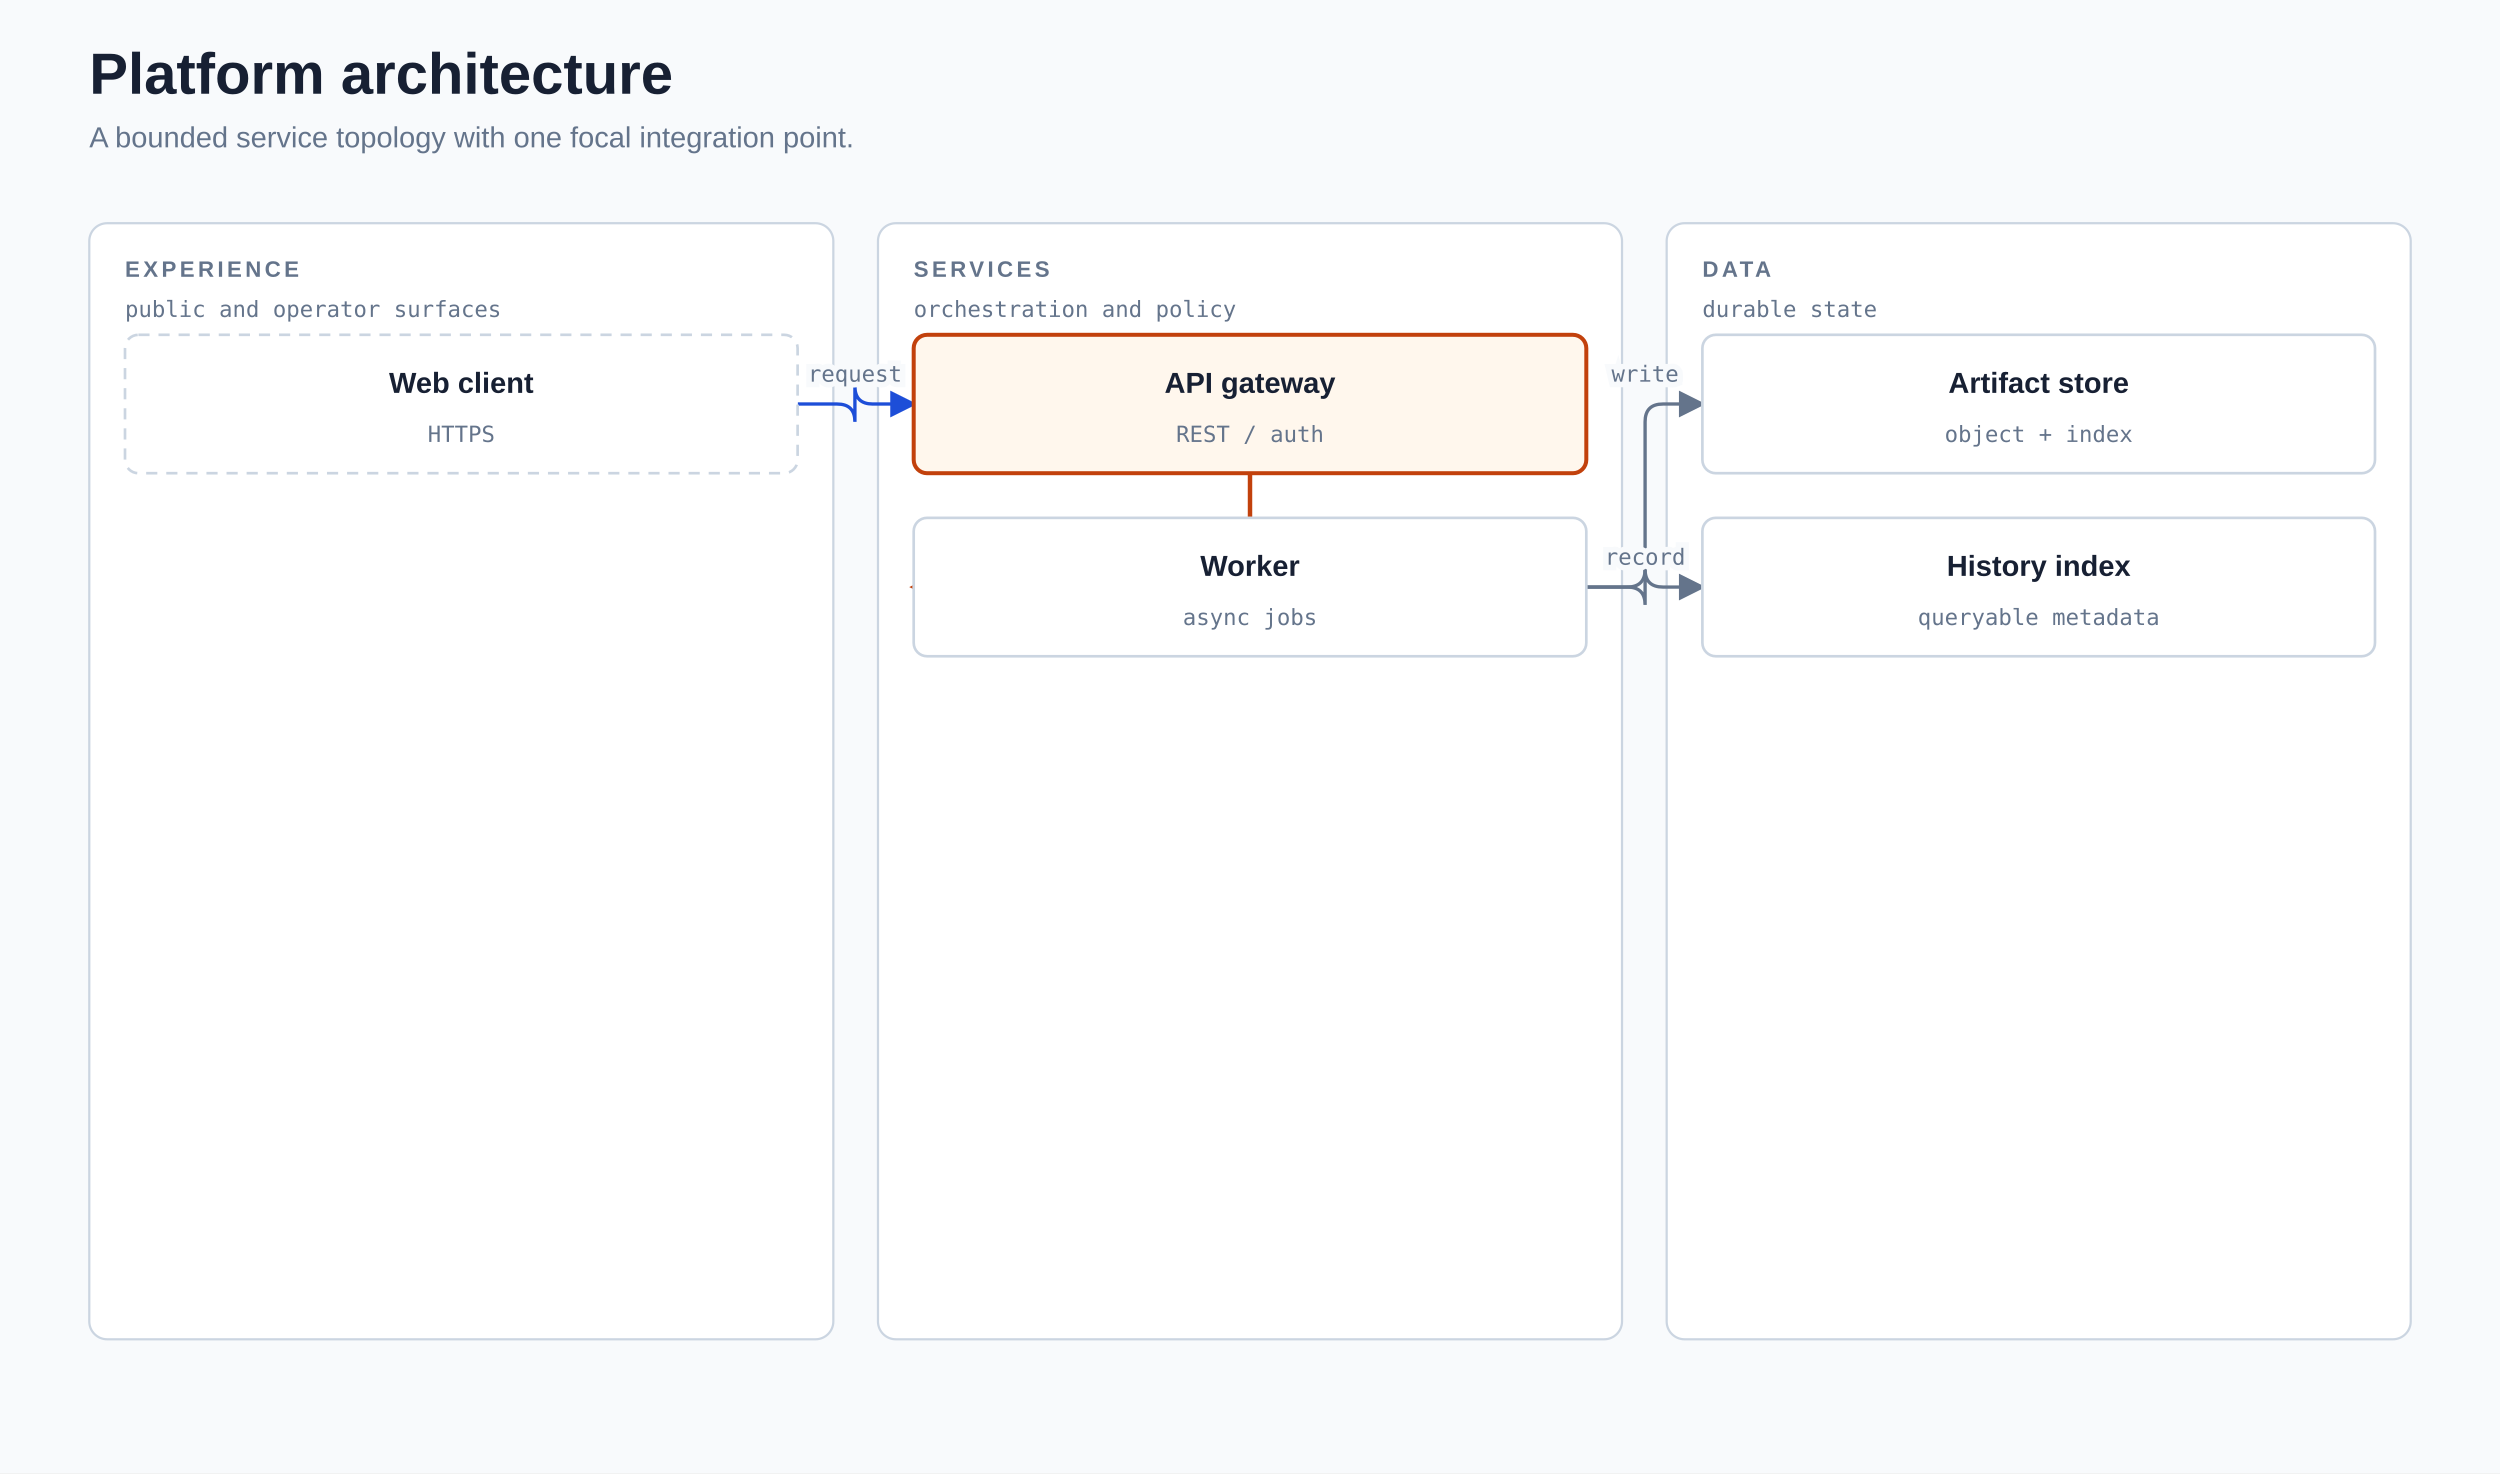
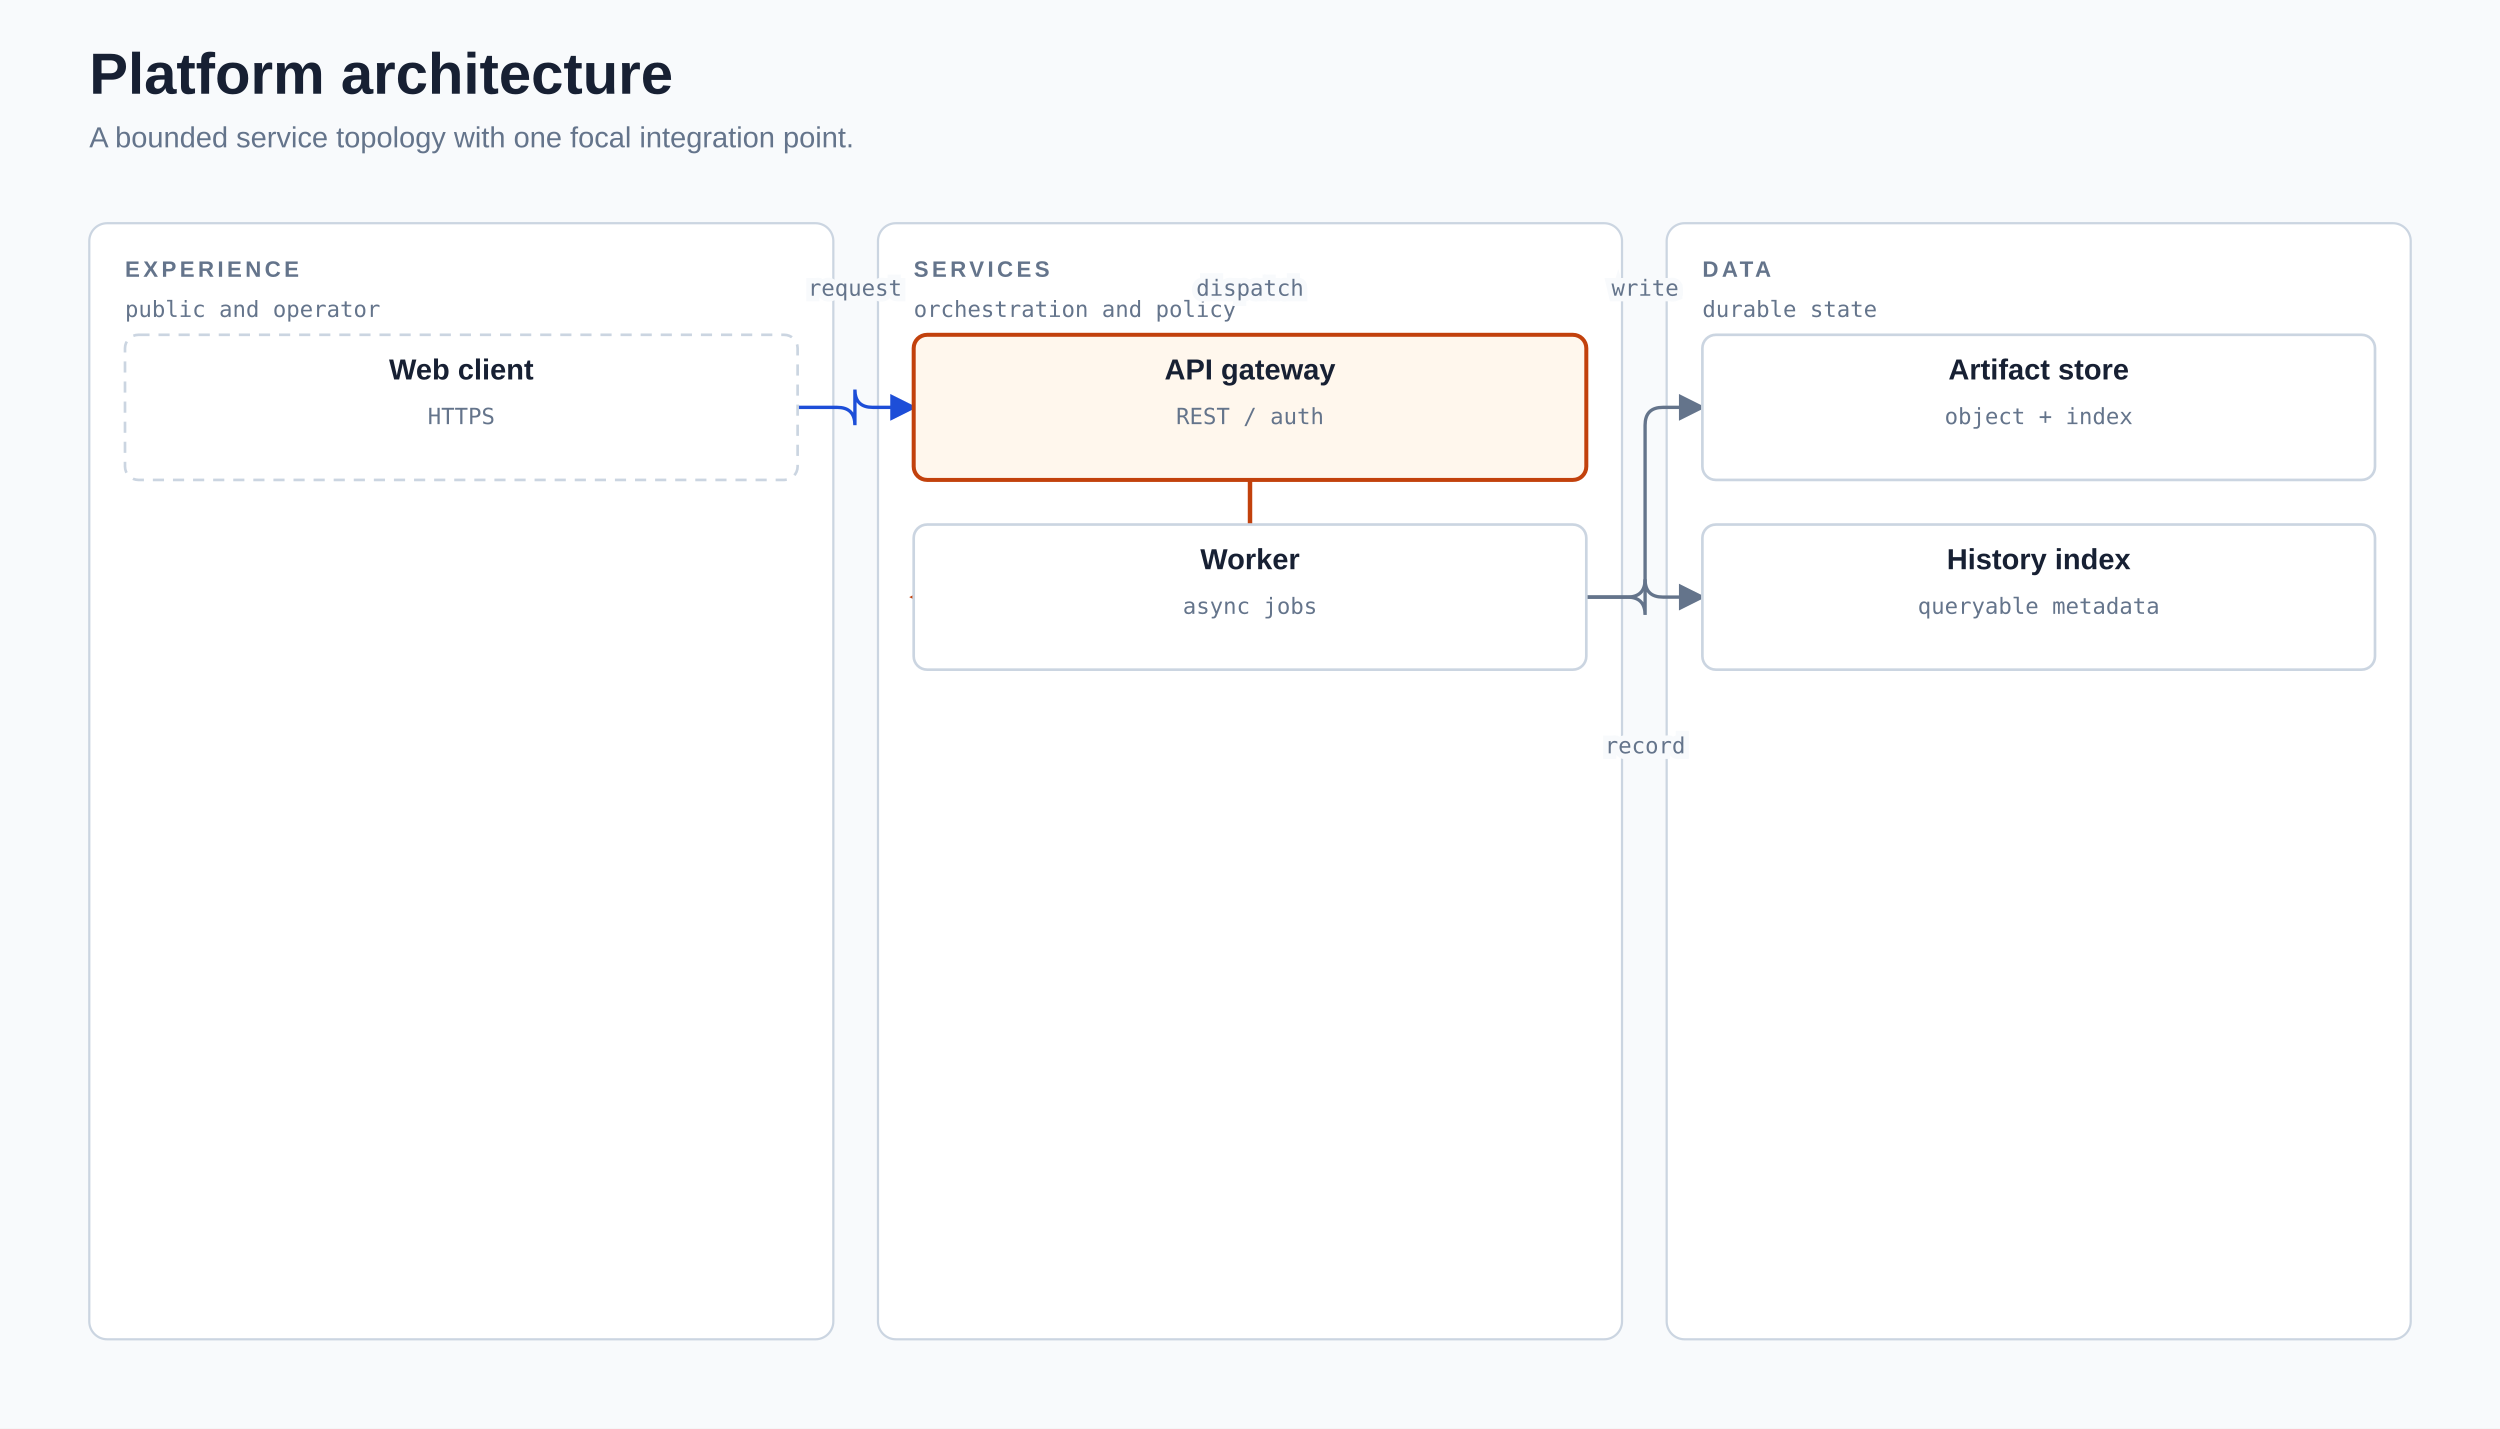
- <svg xmlns="http://www.w3.org/2000/svg" width="1120" height="660" viewBox="0 0 1120 660" role="img" aria-labelledby="notemd-gallery-architecture-platform-title notemd-gallery-architecture-platform-desc" data-notemd-renderer="notemd-reference-layouts@1.0.0">
+ <svg xmlns="http://www.w3.org/2000/svg" width="1120" height="640" viewBox="0 0 1120 640" role="img" aria-labelledby="notemd-gallery-architecture-platform-title notemd-gallery-architecture-platform-desc" data-notemd-renderer="notemd-reference-layouts@1.1.0" data-layout-safety="notemd-layout-safety@1.0.0">
  <style>
        .ref-canvas { fill: #f8fafc; }
        .ref-title { fill: #172033; font: 700 26px "Segoe UI", Arial, sans-serif; }
        .ref-summary { fill: #64748b; font: 13px "Segoe UI", Arial, sans-serif; }
        .ref-zone { fill: #ffffff; stroke: #cbd5e1; stroke-width: 1; }
        .ref-zone-label { fill: #64748b; font: 700 10px "Segoe UI", Arial, sans-serif; letter-spacing: 1.5px; }
        .ref-node { fill: #ffffff; stroke: #cbd5e1; stroke-width: 1.2; }
        .ref-node.focal { fill: #fff7ed; stroke: #c2410c; stroke-width: 1.8; }
        .ref-node.external { stroke-dasharray: 5 4; }
        .ref-node-label { fill: #172033; font: 600 13px "Segoe UI", Arial, sans-serif; }
+         .ref-header-label { fill: #ffffff; font: 600 11px "Segoe UI", Arial, sans-serif; }
        .ref-node-sub { fill: #64748b; font: 10px Consolas, monospace; }
        .ref-edge { fill: none; stroke: #64748b; stroke-width: 1.5; }
        .ref-edge.accent { stroke: #c2410c; stroke-width: 2; marker-end: url(#notemd-reference-arrow-accent); }
        .ref-edge.link { stroke: #1d4ed8; marker-end: url(#notemd-reference-arrow-link); }
        .ref-edge.trigger { stroke-dasharray: 5 4; }
        .ref-edge.dashed { stroke-dasharray: 5 4; }
        .ref-edge-label { fill: #64748b; font: 10px Consolas, monospace; paint-order: stroke; stroke: #f8fafc; stroke-width: 5px; }
        .ref-axis { stroke: #cbd5e1; stroke-width: 1; }
        .ref-axis-label { fill: #64748b; font: 10px Consolas, monospace; }
        .ref-chip { fill: #e2e8f0; stroke: #cbd5e1; stroke-width: .7; }
        .ref-chip-text { fill: #172033; font: 700 8px Consolas, monospace; }
        .ref-focal-fill { fill: #fff7ed; stroke: #c2410c; stroke-width: 1.8; }
        .ref-caption { fill: #64748b; font: 10px Consolas, monospace; letter-spacing: .8px; }
    </style>
  <defs>
    <marker id="notemd-reference-arrow" markerWidth="8" markerHeight="8" refX="7" refY="4" orient="auto">
      <path d="M0 0 L8 4 L0 8 Z" fill="#64748b" />
    </marker>
    <marker id="notemd-reference-arrow-accent" markerWidth="8" markerHeight="8" refX="7" refY="4" orient="auto">
      <path d="M0 0 L8 4 L0 8 Z" fill="#c2410c" />
    </marker>
    <marker id="notemd-reference-arrow-link" markerWidth="8" markerHeight="8" refX="7" refY="4" orient="auto">
      <path d="M0 0 L8 4 L0 8 Z" fill="#1d4ed8" />
    </marker>
  </defs>
-   <rect class="ref-canvas" x="0" y="0" width="1120" height="660" />
-   <text class="ref-title" x="40" y="42">Platform architecture</text>
-   <text class="ref-summary" x="40" y="66">A bounded service topology with one focal integration point.</text>
+   <rect class="ref-canvas" x="0" y="0" width="1120" height="640" />
+   <text x="40" y="42" text-anchor="start" class="ref-title" data-layout-safety="notemd-layout-safety@1.0.0">
+     <tspan x="40" dy="0">Platform architecture</tspan>
+   </text>
+   <text x="40" y="66" text-anchor="start" class="ref-summary" data-layout-safety="notemd-layout-safety@1.0.0">
+     <tspan x="40" dy="0">A bounded service topology with one focal integration point.</tspan>
+   </text>
  <g id="reference-zone-experience">
    <rect class="ref-zone" x="40" y="100" width="333.333" height="500" rx="8" />
    <text class="ref-zone-label" x="56" y="124">EXPERIENCE</text>
-     <text x="56" y="142" text-anchor="start" class="ref-node-sub">
-       <tspan x="56" dy="0">public and operator surfaces</tspan>
+     <text x="56" y="142" text-anchor="start" class="ref-node-sub" data-layout-safety="notemd-layout-safety@1.0.0">
+       <tspan x="56" dy="0">public and operator</tspan>
+       <tspan x="56" dy="16">surfaces</tspan>
    </text>
  </g>
  <g id="reference-zone-services">
    <rect class="ref-zone" x="393.333" y="100" width="333.333" height="500" rx="8" />
    <text class="ref-zone-label" x="409.333" y="124">SERVICES</text>
-     <text x="409.333" y="142" text-anchor="start" class="ref-node-sub">
+     <text x="409.333" y="142" text-anchor="start" class="ref-node-sub" data-layout-safety="notemd-layout-safety@1.0.0">
      <tspan x="409.333" dy="0">orchestration and policy</tspan>
    </text>
  </g>
  <g id="reference-zone-data">
    <rect class="ref-zone" x="746.667" y="100" width="333.333" height="500" rx="8" />
    <text class="ref-zone-label" x="762.667" y="124">DATA</text>
-     <text x="762.667" y="142" text-anchor="start" class="ref-node-sub">
+     <text x="762.667" y="142" text-anchor="start" class="ref-node-sub" data-layout-safety="notemd-layout-safety@1.0.0">
      <tspan x="762.667" dy="0">durable state</tspan>
    </text>
  </g>
  <g id="reference-edge-0" data-drawio-type="edge" data-drawio-source="web" data-drawio-target="api">
-     <path class="ref-edge link" d="M 357.333 181 H 375 Q 383 181 383 189 V 173 Q 383 181 391 181 H 409.333" marker-end="url(#notemd-reference-arrow-link)" />
-     <text class="ref-edge-label" x="383" y="171" text-anchor="middle">request</text>
+     <path class="ref-edge link" d="M 357.333 182.5 H 375 Q 383 182.5 383 190.5 V 174.5 Q 383 182.5 391 182.5 H 409.333" marker-end="url(#notemd-reference-arrow-link)" />
+     <text class="ref-edge-label" x="383" y="132.5" text-anchor="middle">request</text>
  </g>
  <g id="reference-edge-1" data-drawio-type="edge" data-drawio-source="api" data-drawio-target="worker">
-     <path class="ref-edge accent" d="M 710.667 181 H 552 Q 560 181 560 189 V 255 Q 560 263 568 263 H 409.333" marker-end="url(#notemd-reference-arrow-accent)" />
-     <text class="ref-edge-label" x="560" y="171" text-anchor="middle">dispatch</text>
+     <path class="ref-edge accent" d="M 710.667 182.5 H 552 Q 560 182.5 560 190.5 V 259.5 Q 560 267.5 568 267.5 H 409.333" marker-end="url(#notemd-reference-arrow-accent)" />
+     <text class="ref-edge-label" x="560" y="132.5" text-anchor="middle">dispatch</text>
  </g>
  <g id="reference-edge-2" data-drawio-type="edge" data-drawio-source="worker" data-drawio-target="store">
-     <path class="ref-edge " d="M 710.667 263 H 729 Q 737 263 737 255 V 189 Q 737 181 745 181 H 762.667" marker-end="url(#notemd-reference-arrow)" />
-     <text class="ref-edge-label" x="737" y="171" text-anchor="middle">write</text>
+     <path class="ref-edge " d="M 710.667 267.5 H 729 Q 737 267.5 737 259.5 V 190.5 Q 737 182.5 745 182.5 H 762.667" marker-end="url(#notemd-reference-arrow)" />
+     <text class="ref-edge-label" x="737" y="132.5" text-anchor="middle">write</text>
  </g>
  <g id="reference-edge-3" data-drawio-type="edge" data-drawio-source="worker" data-drawio-target="history">
-     <path class="ref-edge " d="M 710.667 263 H 729 Q 737 263 737 271 V 255 Q 737 263 745 263 H 762.667" marker-end="url(#notemd-reference-arrow)" />
-     <text class="ref-edge-label" x="737" y="253" text-anchor="middle">record</text>
+     <path class="ref-edge " d="M 710.667 267.5 H 729 Q 737 267.5 737 275.5 V 259.5 Q 737 267.5 745 267.5 H 762.667" marker-end="url(#notemd-reference-arrow)" />
+     <text class="ref-edge-label" x="737" y="337.5" text-anchor="middle">record</text>
  </g>
  <g id="reference-node-web" data-drawio-type="node" data-drawio-id="web" data-drawio-role="component">
-     <rect class="ref-node external" x="56" y="150" width="301.333" height="62" rx="6" />
-     <text x="206.667" y="176" text-anchor="middle" class="ref-node-label">
+     <rect class="ref-node external" x="56" y="150" width="301.333" height="65" rx="6" />
+     <text x="206.667" y="170" text-anchor="middle" class="ref-node-label" data-layout-safety="notemd-layout-safety@1.0.0">
      <tspan x="206.667" dy="0">Web client</tspan>
    </text>
-     <text x="206.667" y="198" text-anchor="middle" class="ref-node-sub">
+     <text x="206.667" y="190" text-anchor="middle" class="ref-node-sub" data-layout-safety="notemd-layout-safety@1.0.0">
      <tspan x="206.667" dy="0">HTTPS</tspan>
    </text>
  </g>
  <g id="reference-node-api" data-drawio-type="node" data-drawio-id="api" data-drawio-role="component">
-     <rect class="ref-node focal" x="409.333" y="150" width="301.333" height="62" rx="6" />
-     <text x="560" y="176" text-anchor="middle" class="ref-node-label">
+     <rect class="ref-node focal" x="409.333" y="150" width="301.333" height="65" rx="6" />
+     <text x="560" y="170" text-anchor="middle" class="ref-node-label" data-layout-safety="notemd-layout-safety@1.0.0">
      <tspan x="560" dy="0">API gateway</tspan>
    </text>
-     <text x="560" y="198" text-anchor="middle" class="ref-node-sub">
+     <text x="560" y="190" text-anchor="middle" class="ref-node-sub" data-layout-safety="notemd-layout-safety@1.0.0">
      <tspan x="560" dy="0">REST / auth</tspan>
    </text>
  </g>
  <g id="reference-node-worker" data-drawio-type="node" data-drawio-id="worker" data-drawio-role="component">
-     <rect class="ref-node" x="409.333" y="232" width="301.333" height="62" rx="6" />
-     <text x="560" y="258" text-anchor="middle" class="ref-node-label">
+     <rect class="ref-node" x="409.333" y="235" width="301.333" height="65" rx="6" />
+     <text x="560" y="255" text-anchor="middle" class="ref-node-label" data-layout-safety="notemd-layout-safety@1.0.0">
      <tspan x="560" dy="0">Worker</tspan>
    </text>
-     <text x="560" y="280" text-anchor="middle" class="ref-node-sub">
+     <text x="560" y="275" text-anchor="middle" class="ref-node-sub" data-layout-safety="notemd-layout-safety@1.0.0">
      <tspan x="560" dy="0">async jobs</tspan>
    </text>
  </g>
  <g id="reference-node-store" data-drawio-type="node" data-drawio-id="store" data-drawio-role="component">
-     <rect class="ref-node" x="762.667" y="150" width="301.333" height="62" rx="6" />
-     <text x="913.333" y="176" text-anchor="middle" class="ref-node-label">
+     <rect class="ref-node" x="762.667" y="150" width="301.333" height="65" rx="6" />
+     <text x="913.333" y="170" text-anchor="middle" class="ref-node-label" data-layout-safety="notemd-layout-safety@1.0.0">
      <tspan x="913.333" dy="0">Artifact store</tspan>
    </text>
-     <text x="913.333" y="198" text-anchor="middle" class="ref-node-sub">
+     <text x="913.333" y="190" text-anchor="middle" class="ref-node-sub" data-layout-safety="notemd-layout-safety@1.0.0">
      <tspan x="913.333" dy="0">object + index</tspan>
    </text>
  </g>
  <g id="reference-node-history" data-drawio-type="node" data-drawio-id="history" data-drawio-role="component">
-     <rect class="ref-node" x="762.667" y="232" width="301.333" height="62" rx="6" />
-     <text x="913.333" y="258" text-anchor="middle" class="ref-node-label">
+     <rect class="ref-node" x="762.667" y="235" width="301.333" height="65" rx="6" />
+     <text x="913.333" y="255" text-anchor="middle" class="ref-node-label" data-layout-safety="notemd-layout-safety@1.0.0">
      <tspan x="913.333" dy="0">History index</tspan>
    </text>
-     <text x="913.333" y="280" text-anchor="middle" class="ref-node-sub">
+     <text x="913.333" y="275" text-anchor="middle" class="ref-node-sub" data-layout-safety="notemd-layout-safety@1.0.0">
      <tspan x="913.333" dy="0">queryable metadata</tspan>
    </text>
  </g>
</svg>
